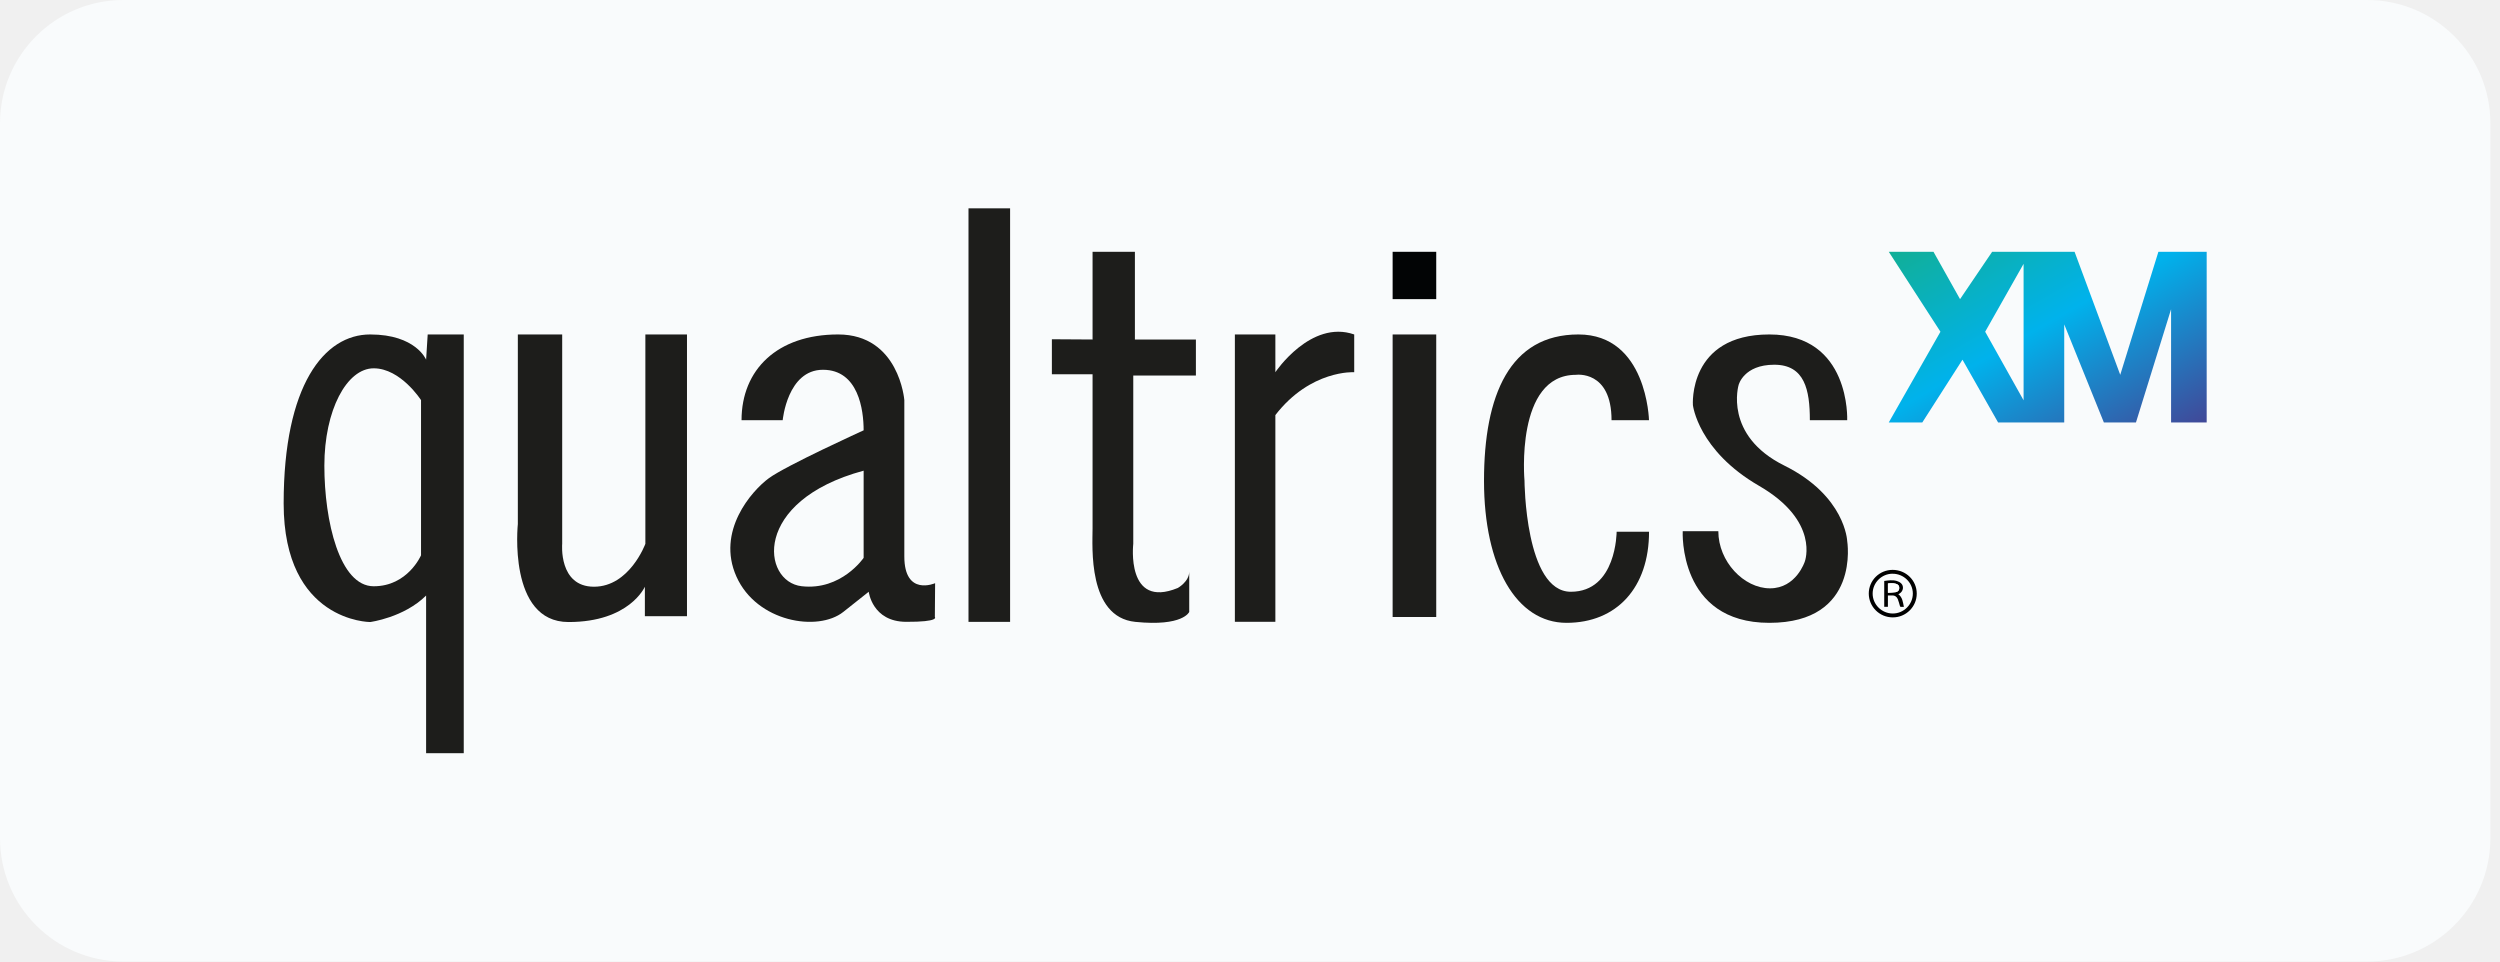
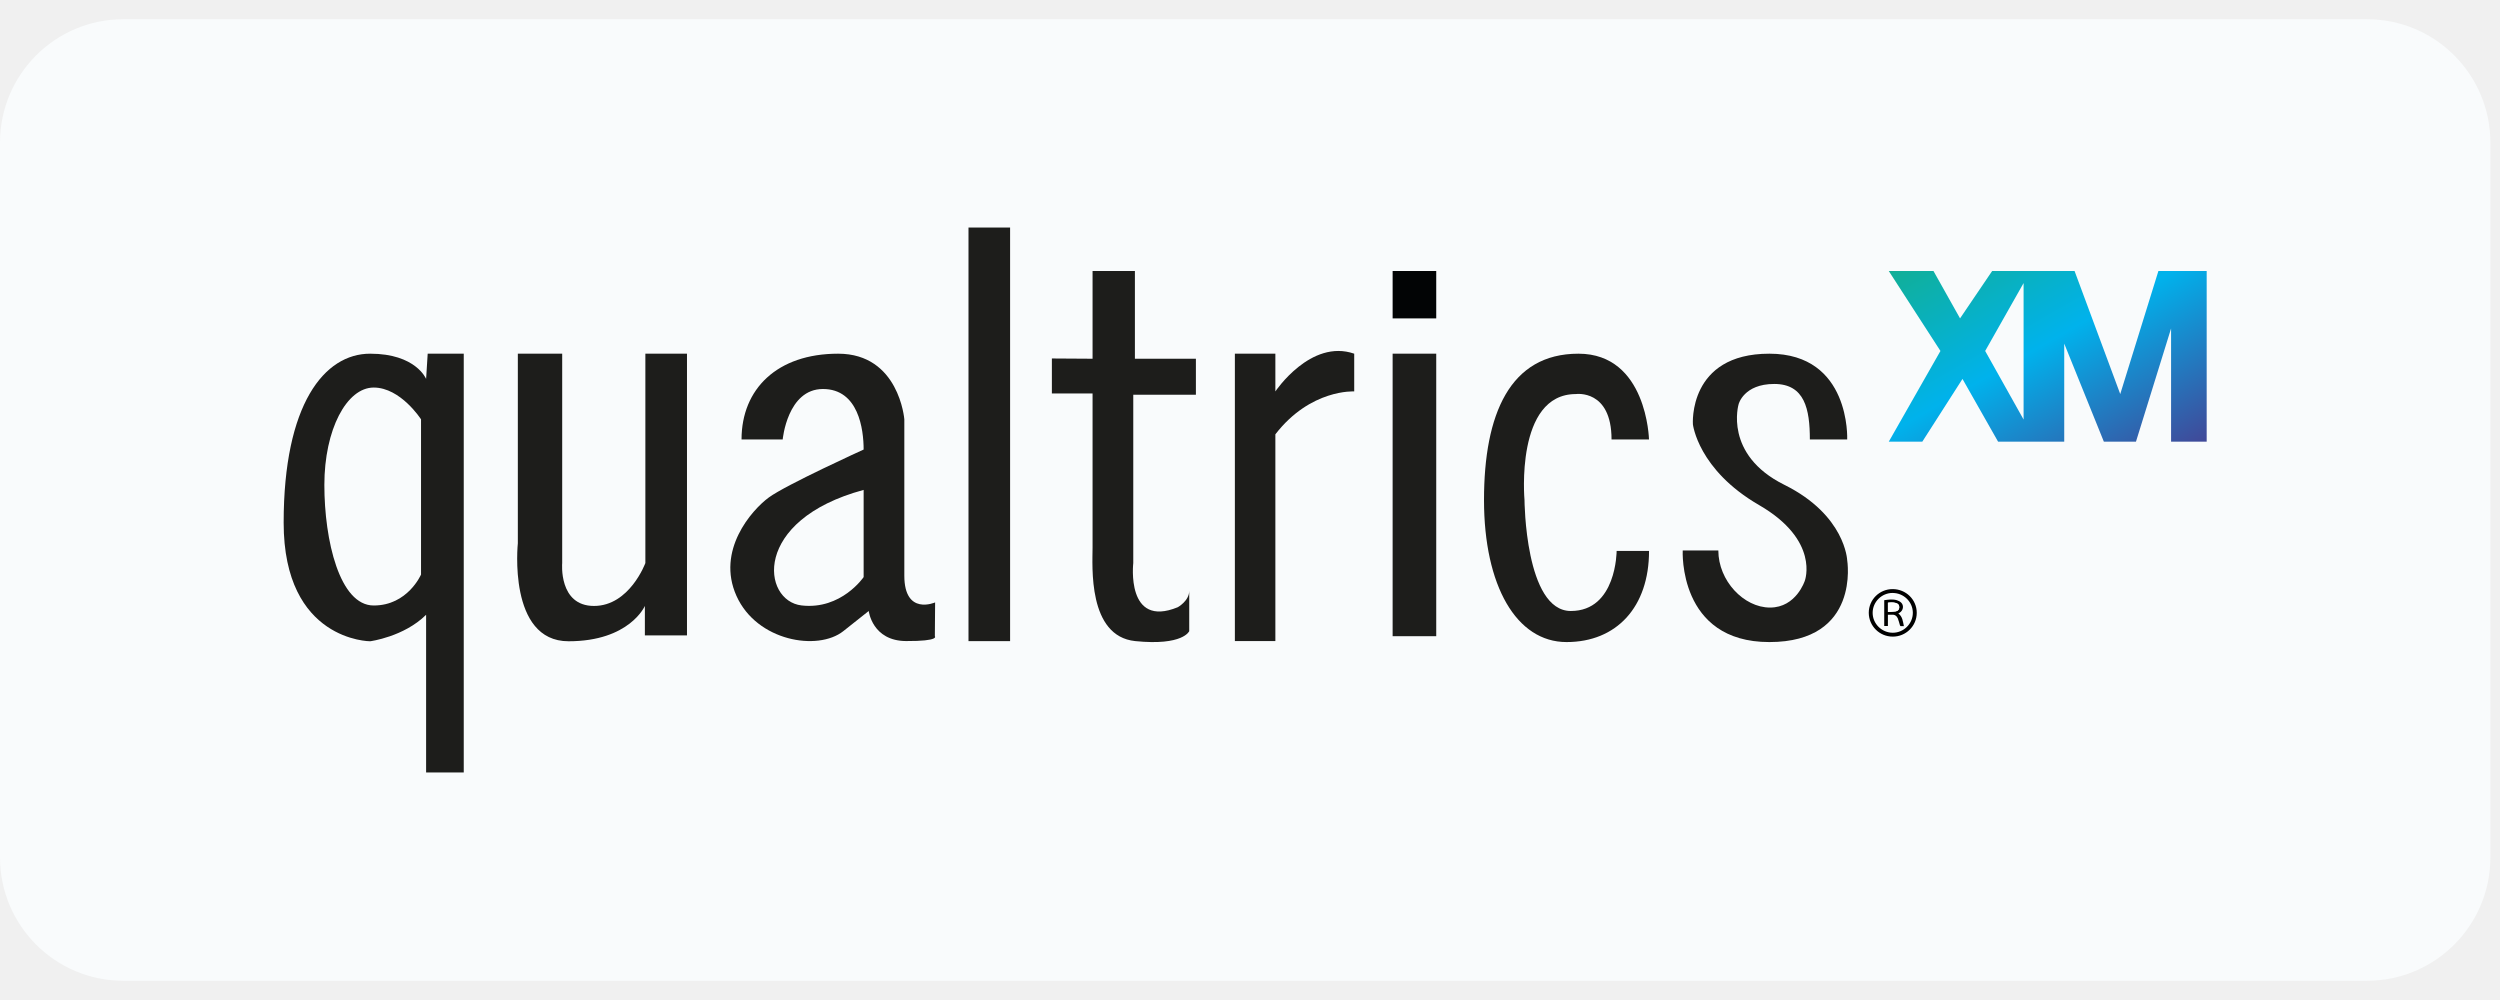
- <svg xmlns="http://www.w3.org/2000/svg" width="156" height="60" viewBox="0 0 156 60" fill="none">
+ <svg xmlns="http://www.w3.org/2000/svg" width="100" height="40" viewBox="0 0 156 60" fill="none">
  <g clip-path="url(#clip0_110_52)">
    <g clip-path="url(#clip1_110_52)">
      <rect x="-6.8" y="-35.459" width="169" height="130.918" rx="4.621" fill="#F9FBFC" />
      <g clip-path="url(#clip2_110_52)">
        <path d="M89.621 15.711H86.9V18.667H89.621V15.711Z" fill="#020405" />
        <path d="M32.313 20.87H35.081V33.935C35.081 33.935 34.843 36.611 37.065 36.611C39.287 36.611 40.271 33.935 40.271 33.935V20.87H42.868V38.45H40.24V36.611C40.24 36.611 39.287 38.815 35.478 38.815C31.668 38.815 32.313 32.701 32.313 32.701V20.87Z" fill="#1D1D1B" />
        <path d="M63.03 13H60.434V38.805H63.03V13Z" fill="#1D1D1B" />
        <path d="M68.176 21.185V15.711H70.818V21.185H74.624V23.433H70.716V33.935C70.716 33.935 70.24 38.028 73.494 36.69C73.494 36.69 74.208 36.296 74.208 35.667V38.185C74.208 38.185 73.824 39.108 70.843 38.805C67.862 38.503 68.176 34.086 68.176 32.988V23.354H65.637V21.169L68.176 21.185V21.185Z" fill="#1D1D1B" />
        <path d="M77.056 20.87H79.583V23.225C79.583 23.225 81.786 19.926 84.503 20.87V23.225C84.503 23.225 81.779 23.061 79.583 25.901V38.802H77.056V20.87Z" fill="#1D1D1B" />
        <path d="M89.621 20.87H86.9V38.5H89.621V20.87Z" fill="#1D1D1B" />
        <path d="M100.557 26.222H102.897C102.897 26.222 102.776 20.87 98.494 20.87C94.211 20.87 92.602 24.648 92.602 30C92.602 35.352 94.624 38.865 97.751 38.865C100.878 38.865 102.9 36.674 102.9 33.18H100.878C100.878 33.18 100.878 36.926 98.021 36.926C95.163 36.926 95.129 30 95.129 30C95.129 30 94.528 23.389 98.338 23.389C98.338 23.389 100.56 23.074 100.56 26.222H100.557Z" fill="#1D1D1B" />
        <path d="M112.938 26.222H115.265C115.265 26.222 115.497 20.87 110.408 20.87C105.319 20.87 105.637 25.278 105.637 25.278C105.637 25.278 105.954 28.111 109.764 30.315C113.573 32.519 112.621 35.037 112.621 35.037C112.621 35.037 112.087 36.712 110.449 36.712C108.811 36.712 107.224 35.037 107.224 33.148H105.002C105.002 33.148 104.703 38.865 110.408 38.865C116.113 38.865 115.265 33.759 115.265 33.759C115.265 33.759 115.157 30.944 111.348 29.055C107.538 27.167 108.491 24.018 108.491 24.018C108.491 24.018 108.808 22.759 110.713 22.759C112.618 22.759 112.935 24.333 112.935 26.222H112.938Z" fill="#1D1D1B" />
        <path d="M26.688 20.87L26.589 22.444C26.589 22.444 25.954 20.87 23.097 20.87C20.24 20.87 17.7 24.012 17.7 31.413C17.7 38.815 23.097 38.815 23.097 38.815C23.097 38.815 25.199 38.541 26.589 37.162V47H28.938V20.87H26.688ZM26.272 34.65C26.272 34.65 25.446 36.583 23.319 36.583C21.192 36.583 20.24 32.522 20.24 29.059C20.24 25.596 21.637 22.983 23.319 22.983C25.002 22.983 26.272 24.966 26.272 24.966V34.653V34.65Z" fill="#1D1D1B" />
        <path d="M58.351 36.391C58.351 36.391 56.43 37.241 56.43 34.722V24.963C56.43 24.963 56.106 20.87 52.3 20.87C48.494 20.87 46.272 23.074 46.272 26.222H48.84C48.84 26.222 49.129 23.074 51.351 23.074C53.573 23.074 53.891 25.593 53.891 26.852C53.891 26.852 49.043 29.055 47.973 29.843C46.903 30.63 44.684 33.148 45.954 35.981C47.224 38.815 51.033 39.444 52.621 38.185L54.208 36.926C54.208 36.926 54.427 38.793 56.541 38.802C58.656 38.812 58.335 38.5 58.335 38.5L58.351 36.391ZM53.891 34.81C53.891 34.81 52.5 36.863 50.021 36.58C47.541 36.296 46.907 31.259 53.891 29.37V34.81Z" fill="#1D1D1B" />
        <path d="M134.684 15.711L132.303 23.389L129.453 15.711H124.31L122.307 18.667L120.649 15.711H117.859L121.084 20.7L117.859 26.361H119.951L122.459 22.445L124.681 26.361H128.808V20.241L131.281 26.361H133.284L135.475 19.296V26.361H137.697V15.711H134.681H134.684ZM126.272 24.979L123.875 20.7L126.272 16.463V24.979Z" fill="url(#paint0_linear_110_52)" />
        <path d="M116.611 37.039C116.611 36.221 117.275 35.56 118.1 35.56C118.935 35.56 119.605 36.218 119.605 37.042C119.605 37.861 118.932 38.528 118.107 38.525C117.281 38.525 116.615 37.861 116.611 37.039V37.039ZM118.103 35.799C117.414 35.799 116.853 36.359 116.853 37.042C116.853 37.722 117.421 38.283 118.11 38.283C118.795 38.283 119.361 37.719 119.361 37.039C119.361 36.359 118.792 35.799 118.103 35.802V35.799Z" fill="black" />
        <path d="M117.805 37.156V37.864H117.576V36.252C117.84 36.214 118.103 36.177 118.36 36.252C118.459 36.281 118.56 36.334 118.633 36.403C118.817 36.58 118.767 36.891 118.538 37.033C118.513 37.049 118.487 37.061 118.456 37.08C118.722 37.278 118.738 37.574 118.802 37.87C118.729 37.87 118.662 37.873 118.598 37.87C118.583 37.87 118.563 37.833 118.554 37.807C118.51 37.666 118.478 37.521 118.421 37.382C118.354 37.228 118.23 37.143 118.049 37.159C117.97 37.165 117.89 37.159 117.802 37.159L117.805 37.156ZM117.808 36.41V36.986C117.97 36.976 118.129 36.976 118.284 36.951C118.44 36.926 118.513 36.828 118.516 36.69C118.516 36.548 118.449 36.463 118.294 36.422C118.135 36.381 117.976 36.384 117.811 36.406L117.808 36.41Z" fill="black" />
        <path d="M117.808 36.41C117.973 36.388 118.135 36.381 118.291 36.425C118.446 36.466 118.516 36.554 118.513 36.693C118.513 36.831 118.437 36.929 118.281 36.954C118.126 36.979 117.967 36.976 117.805 36.989V36.413L117.808 36.41Z" fill="white" />
      </g>
    </g>
  </g>
  <defs>
    <linearGradient id="paint0_linear_110_52" x1="122.976" y1="12.783" x2="132.466" y2="29.357" gradientUnits="userSpaceOnUse">
      <stop stop-color="#11AF96" />
      <stop offset="0.46" stop-color="#00B2EC" />
      <stop offset="1" stop-color="#414898" />
    </linearGradient>
    <clipPath id="clip0_110_52">
      <rect width="155.4" height="60" rx="7.701" fill="white" />
    </clipPath>
    <clipPath id="clip1_110_52">
      <rect x="-6.8" y="-3" width="169" height="66" rx="7.701" fill="white" />
    </clipPath>
    <clipPath id="clip2_110_52">
      <rect width="120" height="34" fill="white" transform="translate(17.7002 13)" />
    </clipPath>
  </defs>
</svg>
